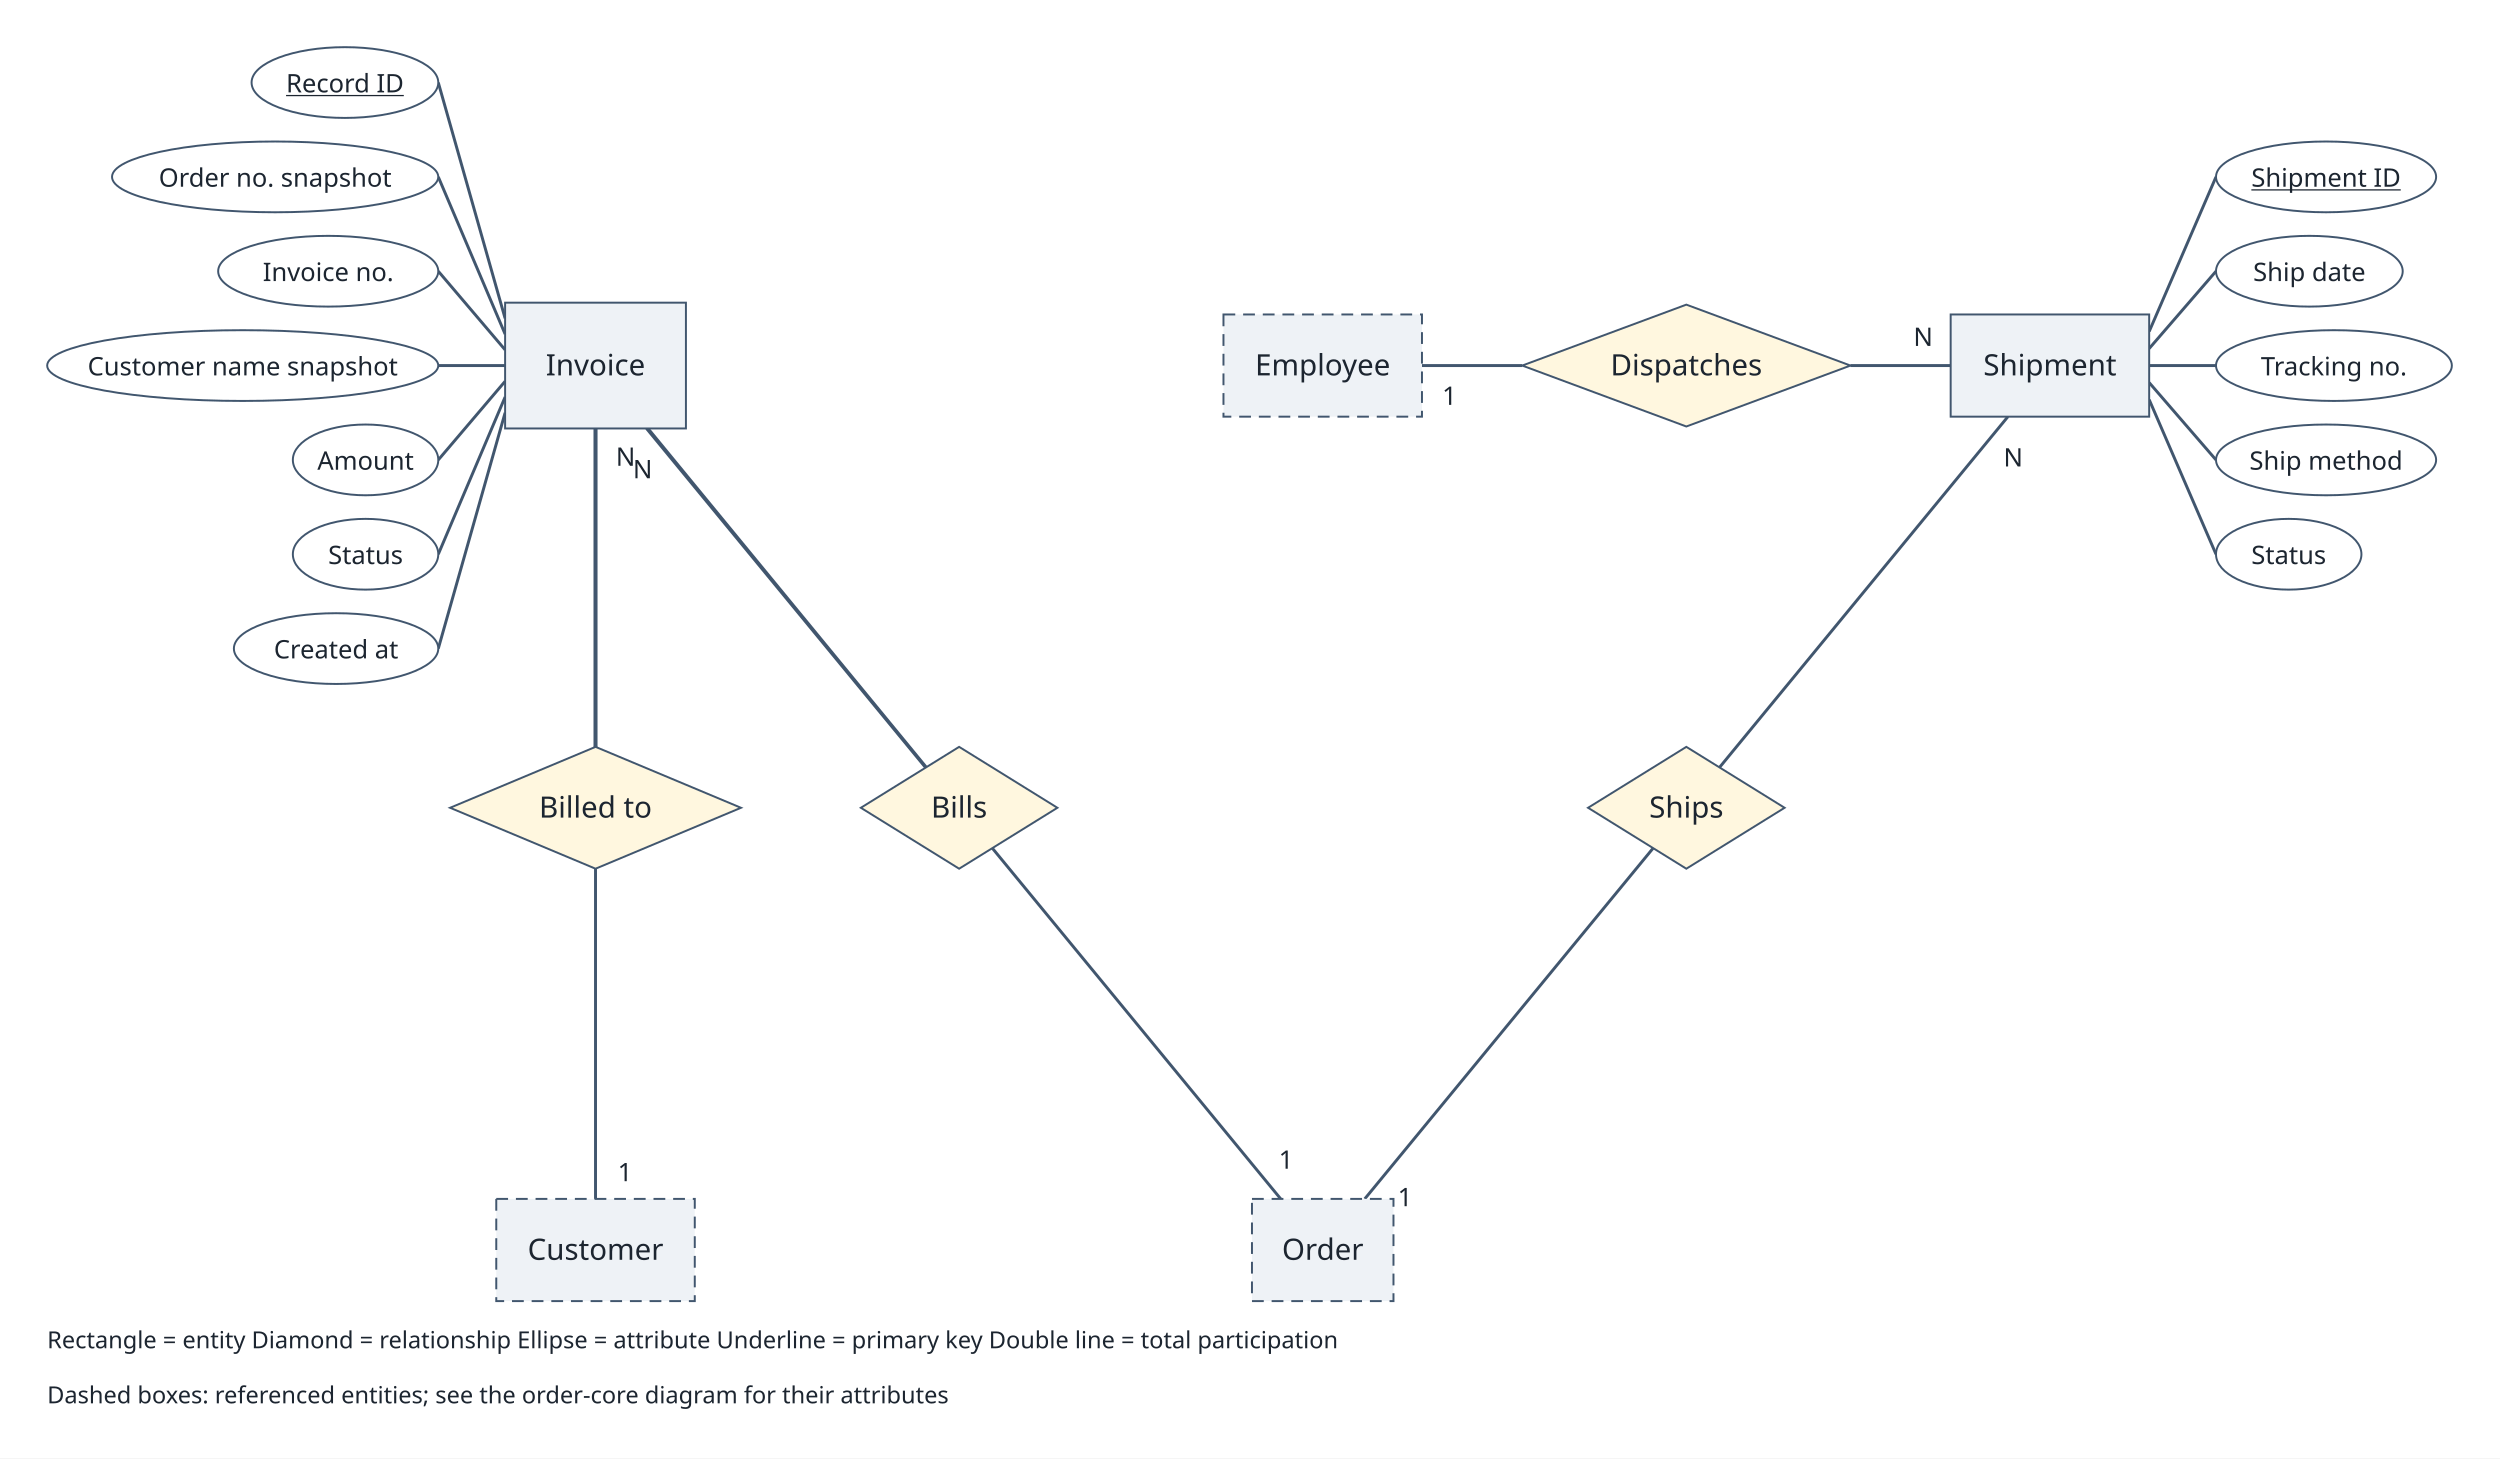
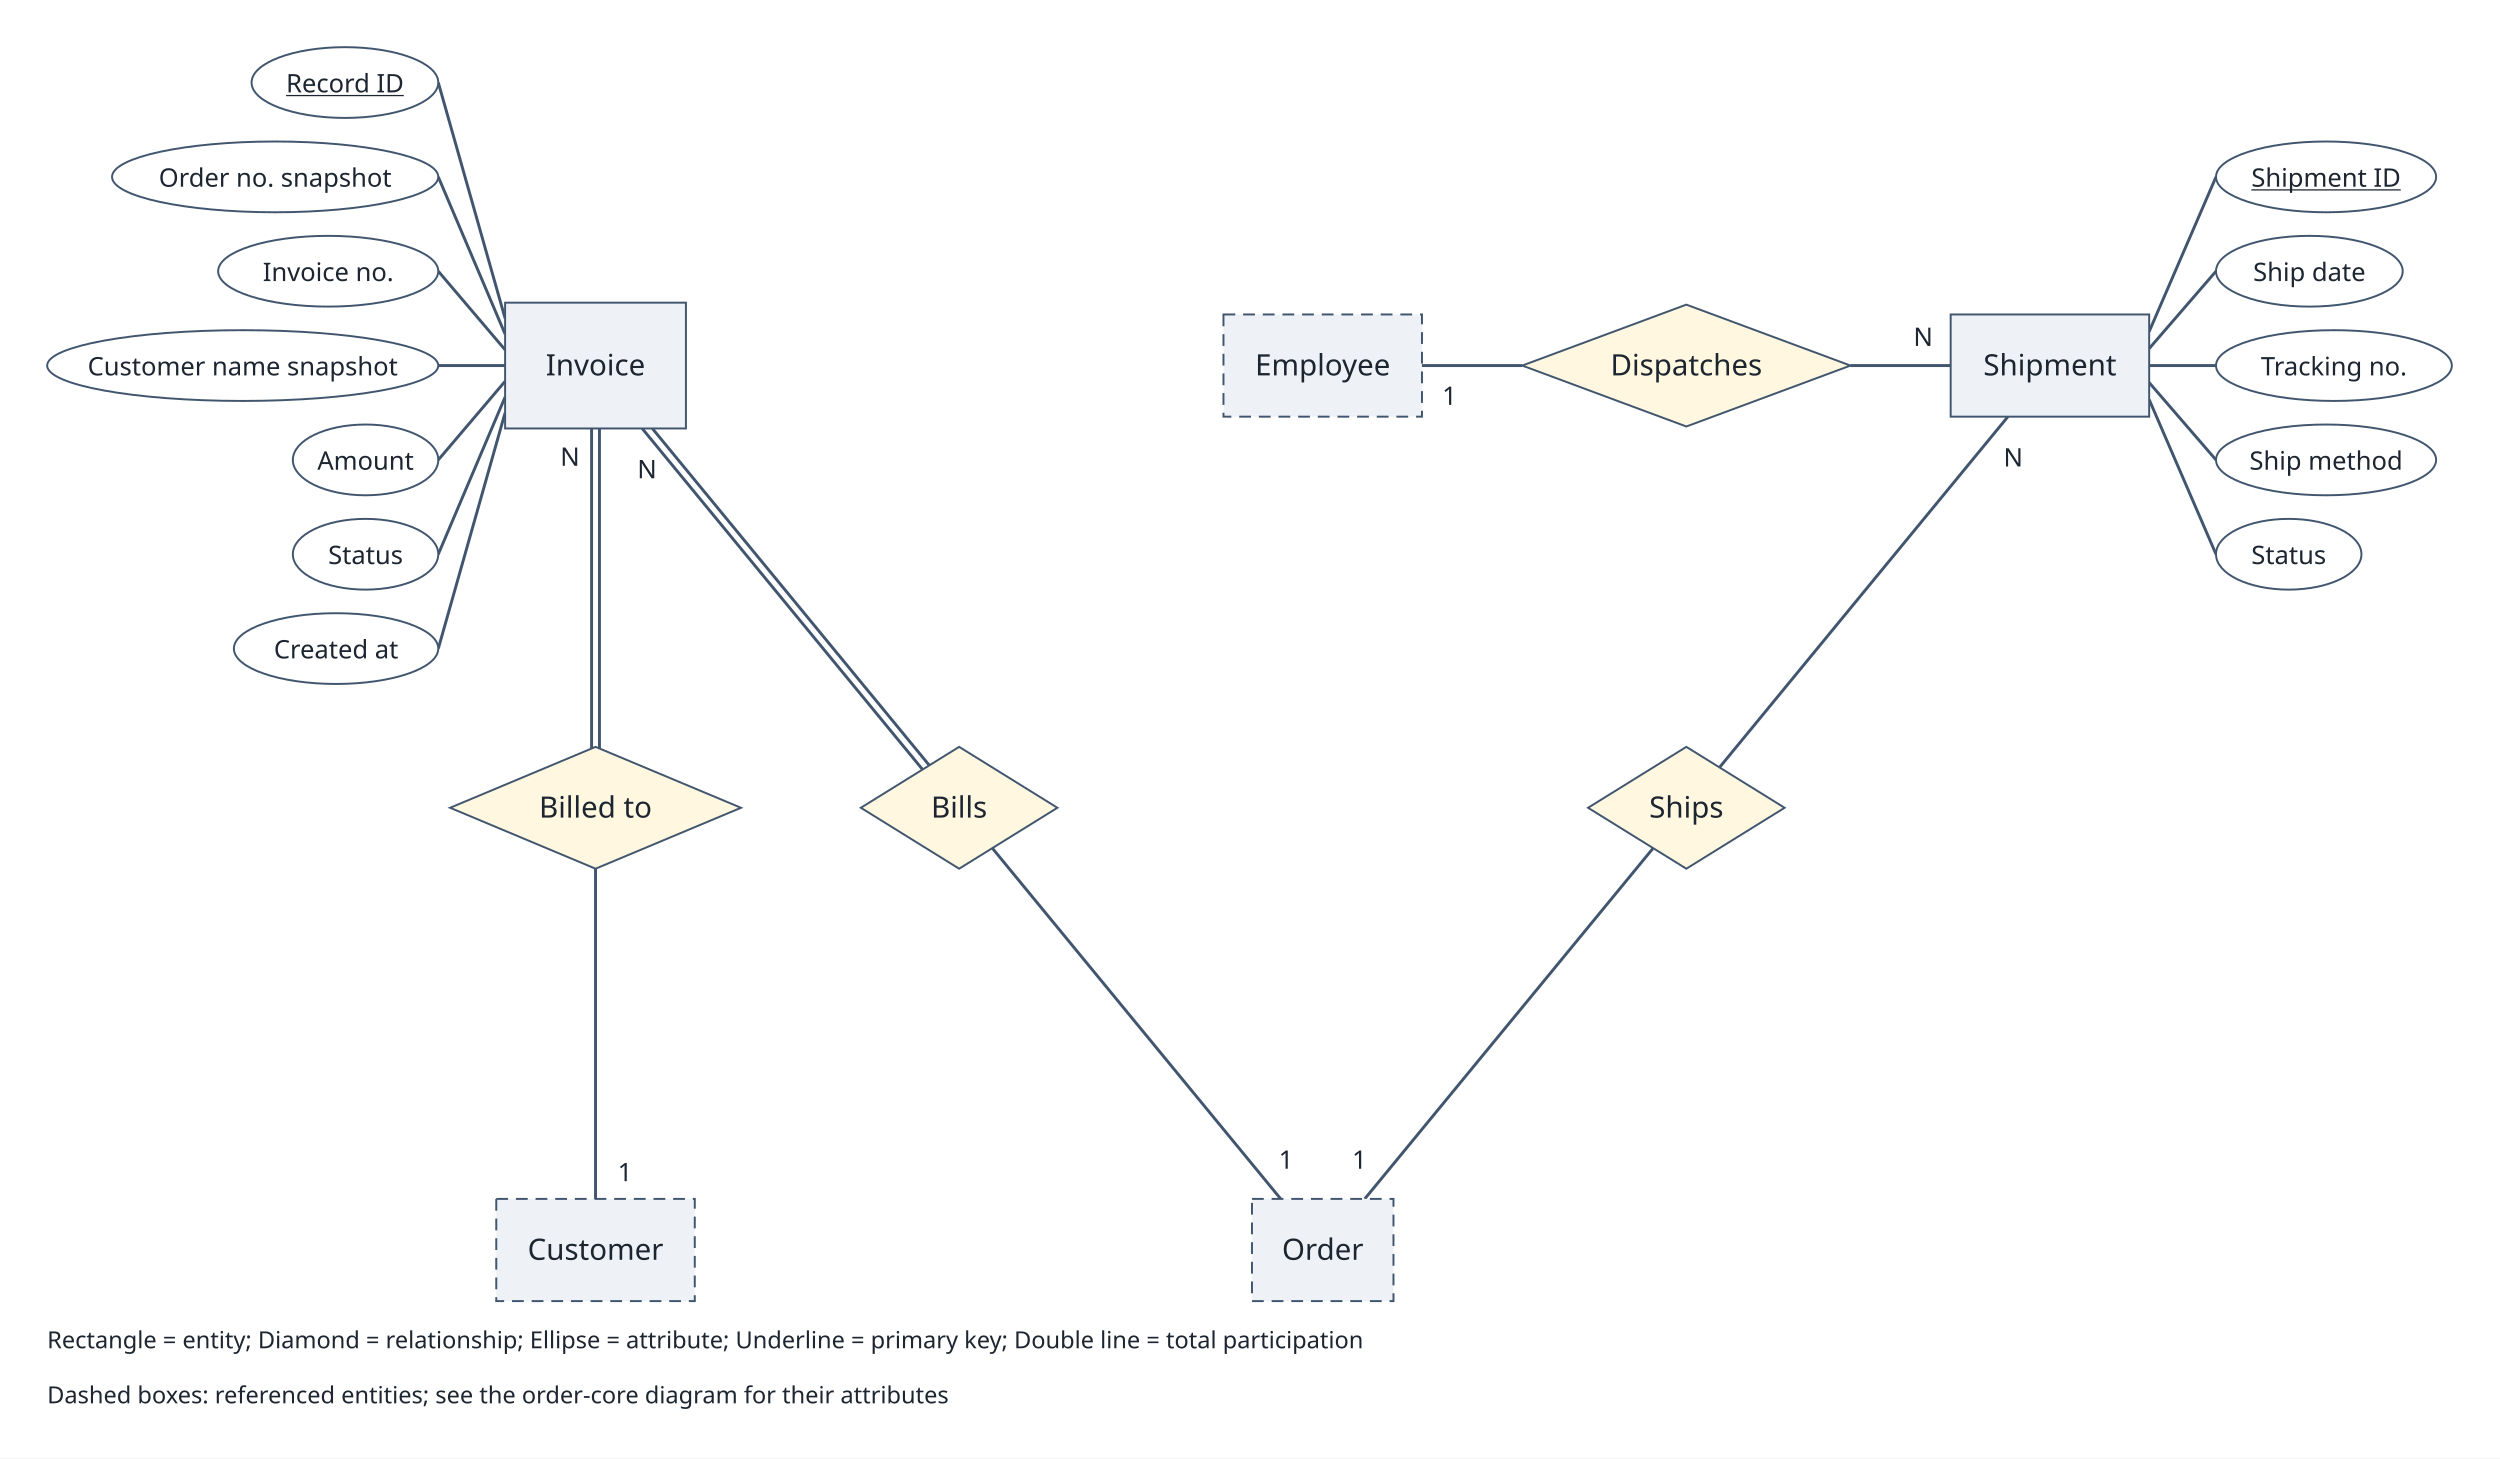
<svg xmlns="http://www.w3.org/2000/svg" width="1272" height="742" viewBox="0 0 1272 742" role="img">
  <rect data-element="canvas" x="0" y="0" width="1272" height="742" fill="#ffffff" />
  <line data-line="entity:orderandinvoice--attribute:orderandinvoice:id" data-owner="entity:orderandinvoice" data-target="attribute:orderandinvoice:id" x1="257" y1="162" x2="223" y2="42" stroke="#41566e" stroke-width="1.5" />
  <line data-line="entity:orderandinvoice--attribute:orderandinvoice:order_number" data-owner="entity:orderandinvoice" data-target="attribute:orderandinvoice:order_number" x1="257" y1="170" x2="223" y2="90" stroke="#41566e" stroke-width="1.5" />
  <line data-line="entity:orderandinvoice--attribute:orderandinvoice:invoice_number" data-owner="entity:orderandinvoice" data-target="attribute:orderandinvoice:invoice_number" x1="257" y1="178" x2="223" y2="138" stroke="#41566e" stroke-width="1.5" />
  <line data-line="entity:orderandinvoice--attribute:orderandinvoice:customer_name" data-owner="entity:orderandinvoice" data-target="attribute:orderandinvoice:customer_name" x1="257" y1="186" x2="223" y2="186" stroke="#41566e" stroke-width="1.5" />
  <line data-line="entity:orderandinvoice--attribute:orderandinvoice:amount" data-owner="entity:orderandinvoice" data-target="attribute:orderandinvoice:amount" x1="257" y1="194" x2="223" y2="234" stroke="#41566e" stroke-width="1.5" />
  <line data-line="entity:orderandinvoice--attribute:orderandinvoice:status" data-owner="entity:orderandinvoice" data-target="attribute:orderandinvoice:status" x1="257" y1="202" x2="223" y2="282" stroke="#41566e" stroke-width="1.5" />
  <line data-line="entity:orderandinvoice--attribute:orderandinvoice:created_at" data-owner="entity:orderandinvoice" data-target="attribute:orderandinvoice:created_at" x1="257" y1="210" x2="223" y2="330" stroke="#41566e" stroke-width="1.5" />
  <line data-line="entity:Shipment--attribute:Shipment:ShipmentID" data-owner="entity:Shipment" data-target="attribute:Shipment:ShipmentID" x1="1093.5" y1="168.667" x2="1127.5" y2="90" stroke="#41566e" stroke-width="1.5" />
  <line data-line="entity:Shipment--attribute:Shipment:ShipDate" data-owner="entity:Shipment" data-target="attribute:Shipment:ShipDate" x1="1093.5" y1="177.333" x2="1127.5" y2="138" stroke="#41566e" stroke-width="1.5" />
  <line data-line="entity:Shipment--attribute:Shipment:TrackingNumber" data-owner="entity:Shipment" data-target="attribute:Shipment:TrackingNumber" x1="1093.5" y1="186" x2="1127.5" y2="186" stroke="#41566e" stroke-width="1.5" />
  <line data-line="entity:Shipment--attribute:Shipment:ShipMethod" data-owner="entity:Shipment" data-target="attribute:Shipment:ShipMethod" x1="1093.5" y1="194.667" x2="1127.5" y2="234" stroke="#41566e" stroke-width="1.5" />
  <line data-line="entity:Shipment--attribute:Shipment:status" data-owner="entity:Shipment" data-target="attribute:Shipment:status" x1="1093.5" y1="203.333" x2="1127.5" y2="282" stroke="#41566e" stroke-width="1.5" />
  <line data-line="relationship:SHIPS:Orders:0" data-owner="entity:Orders" data-target="relationship:SHIPS" x1="694.378" y1="610" x2="841.117" y2="431.533" stroke="#41566e" stroke-width="1.5" />
  <line data-line="relationship:SHIPS:Shipment:0" data-owner="entity:Shipment" data-target="relationship:SHIPS" x1="1021.622" y1="212" x2="874.883" y2="390.467" stroke="#41566e" stroke-width="1.5" />
  <line data-line="relationship:DISPATCHES:Employee:0" data-owner="entity:Employee" data-target="relationship:DISPATCHES" x1="723.5" y1="186" x2="774.5" y2="186" stroke="#41566e" stroke-width="1.5" />
  <line data-line="relationship:DISPATCHES:Shipment:0" data-owner="entity:Shipment" data-target="relationship:DISPATCHES" x1="992.5" y1="186" x2="941.5" y2="186" stroke="#41566e" stroke-width="1.5" />
  <line data-line="relationship:BILLS:Orders:0" data-owner="entity:Orders" data-target="relationship:BILLS" x1="651.622" y1="610" x2="504.883" y2="431.533" stroke="#41566e" stroke-width="1.5" />
-   <line data-line="relationship:BILLS:orderandinvoice:0" data-owner="entity:orderandinvoice" data-target="relationship:BILLS" x1="329.681" y1="218" x2="471.274" y2="390.37" stroke="#41566e" stroke-width="1.5" />
-   <line data-line="relationship:BILLS:orderandinvoice:1" data-owner="entity:orderandinvoice" data-target="relationship:BILLS" x1="328.945" y1="218" x2="470.961" y2="390.564" stroke="#41566e" stroke-width="1.5" />
+   <line data-line="relationship:BILLS:orderandinvoice:0" data-owner="entity:orderandinvoice" data-target="relationship:BILLS" x1="331.9" y1="218" x2="472.832" y2="389.404" stroke="#41566e" stroke-width="1.5" />
+   <line data-line="relationship:BILLS:orderandinvoice:1" data-owner="entity:orderandinvoice" data-target="relationship:BILLS" x1="326.722" y1="218" x2="469.402" y2="391.53" stroke="#41566e" stroke-width="1.5" />
  <line data-line="relationship:BILLED_TO:Customer:0" data-owner="entity:Customer" data-target="relationship:BILLED_TO" x1="303" y1="610" x2="303" y2="442" stroke="#41566e" stroke-width="1.5" />
-   <line data-line="relationship:BILLED_TO:orderandinvoice:0" data-owner="entity:orderandinvoice" data-target="relationship:BILLED_TO" x1="303.284" y1="218" x2="303.275" y2="380.115" stroke="#41566e" stroke-width="1.5" />
-   <line data-line="relationship:BILLED_TO:orderandinvoice:1" data-owner="entity:orderandinvoice" data-target="relationship:BILLED_TO" x1="302.716" y1="218" x2="302.725" y2="380.115" stroke="#41566e" stroke-width="1.5" />
+   <line data-line="relationship:BILLED_TO:orderandinvoice:0" data-owner="entity:orderandinvoice" data-target="relationship:BILLED_TO" x1="305" y1="218" x2="305" y2="380.838" stroke="#41566e" stroke-width="1.5" />
+   <line data-line="relationship:BILLED_TO:orderandinvoice:1" data-owner="entity:orderandinvoice" data-target="relationship:BILLED_TO" x1="301" y1="218" x2="301" y2="380.838" stroke="#41566e" stroke-width="1.5" />
  <rect data-element="entity:orderandinvoice" x="257" y="154" width="92" height="64" fill="#eef2f6" stroke="#41566e" />
  <text data-text-for="entity:orderandinvoice" x="303" y="191" text-anchor="middle" font-family="&quot;Microsoft JhengHei&quot;, &quot;Noto Sans TC&quot;, &quot;PingFang TC&quot;, sans-serif" font-size="15" fill="#1c2530">Invoice</text>
  <ellipse data-element="attribute:orderandinvoice:id" cx="175.5" cy="42" rx="47.5" ry="18" fill="#ffffff" stroke="#41566e" />
  <text data-text-for="attribute:orderandinvoice:id" x="175.5" y="47" text-anchor="middle" font-family="&quot;Microsoft JhengHei&quot;, &quot;Noto Sans TC&quot;, &quot;PingFang TC&quot;, sans-serif" font-size="13" fill="#1c2530" text-decoration="underline">Record ID</text>
  <ellipse data-element="attribute:orderandinvoice:order_number" cx="140" cy="90" rx="83" ry="18" fill="#ffffff" stroke="#41566e" />
  <text data-text-for="attribute:orderandinvoice:order_number" x="140" y="95" text-anchor="middle" font-family="&quot;Microsoft JhengHei&quot;, &quot;Noto Sans TC&quot;, &quot;PingFang TC&quot;, sans-serif" font-size="13" fill="#1c2530">Order no. snapshot</text>
  <ellipse data-element="attribute:orderandinvoice:invoice_number" cx="167" cy="138" rx="56" ry="18" fill="#ffffff" stroke="#41566e" />
  <text data-text-for="attribute:orderandinvoice:invoice_number" x="167" y="143" text-anchor="middle" font-family="&quot;Microsoft JhengHei&quot;, &quot;Noto Sans TC&quot;, &quot;PingFang TC&quot;, sans-serif" font-size="13" fill="#1c2530">Invoice no.</text>
  <ellipse data-element="attribute:orderandinvoice:customer_name" cx="123.5" cy="186" rx="99.5" ry="18" fill="#ffffff" stroke="#41566e" />
  <text data-text-for="attribute:orderandinvoice:customer_name" x="123.5" y="191" text-anchor="middle" font-family="&quot;Microsoft JhengHei&quot;, &quot;Noto Sans TC&quot;, &quot;PingFang TC&quot;, sans-serif" font-size="13" fill="#1c2530">Customer name snapshot</text>
  <ellipse data-element="attribute:orderandinvoice:amount" cx="186" cy="234" rx="37" ry="18" fill="#ffffff" stroke="#41566e" />
  <text data-text-for="attribute:orderandinvoice:amount" x="186" y="239" text-anchor="middle" font-family="&quot;Microsoft JhengHei&quot;, &quot;Noto Sans TC&quot;, &quot;PingFang TC&quot;, sans-serif" font-size="13" fill="#1c2530">Amount</text>
  <ellipse data-element="attribute:orderandinvoice:status" cx="186" cy="282" rx="37" ry="18" fill="#ffffff" stroke="#41566e" />
  <text data-text-for="attribute:orderandinvoice:status" x="186" y="287" text-anchor="middle" font-family="&quot;Microsoft JhengHei&quot;, &quot;Noto Sans TC&quot;, &quot;PingFang TC&quot;, sans-serif" font-size="13" fill="#1c2530">Status</text>
  <ellipse data-element="attribute:orderandinvoice:created_at" cx="171" cy="330" rx="52" ry="18" fill="#ffffff" stroke="#41566e" />
  <text data-text-for="attribute:orderandinvoice:created_at" x="171" y="335" text-anchor="middle" font-family="&quot;Microsoft JhengHei&quot;, &quot;Noto Sans TC&quot;, &quot;PingFang TC&quot;, sans-serif" font-size="13" fill="#1c2530">Created at</text>
  <rect data-element="entity:Employee" x="622.5" y="160" width="101" height="52" fill="#eef2f6" stroke="#41566e" stroke-dasharray="6 4" />
  <text data-text-for="entity:Employee" x="673" y="191" text-anchor="middle" font-family="&quot;Microsoft JhengHei&quot;, &quot;Noto Sans TC&quot;, &quot;PingFang TC&quot;, sans-serif" font-size="15" fill="#1c2530">Employee</text>
  <rect data-element="entity:Shipment" x="992.5" y="160" width="101" height="52" fill="#eef2f6" stroke="#41566e" />
  <text data-text-for="entity:Shipment" x="1043" y="191" text-anchor="middle" font-family="&quot;Microsoft JhengHei&quot;, &quot;Noto Sans TC&quot;, &quot;PingFang TC&quot;, sans-serif" font-size="15" fill="#1c2530">Shipment</text>
  <ellipse data-element="attribute:Shipment:ShipmentID" cx="1183.5" cy="90" rx="56" ry="18" fill="#ffffff" stroke="#41566e" />
  <text data-text-for="attribute:Shipment:ShipmentID" x="1183.5" y="95" text-anchor="middle" font-family="&quot;Microsoft JhengHei&quot;, &quot;Noto Sans TC&quot;, &quot;PingFang TC&quot;, sans-serif" font-size="13" fill="#1c2530" text-decoration="underline">Shipment ID</text>
  <ellipse data-element="attribute:Shipment:ShipDate" cx="1175" cy="138" rx="47.5" ry="18" fill="#ffffff" stroke="#41566e" />
  <text data-text-for="attribute:Shipment:ShipDate" x="1175" y="143" text-anchor="middle" font-family="&quot;Microsoft JhengHei&quot;, &quot;Noto Sans TC&quot;, &quot;PingFang TC&quot;, sans-serif" font-size="13" fill="#1c2530">Ship date</text>
  <ellipse data-element="attribute:Shipment:TrackingNumber" cx="1187.5" cy="186" rx="60" ry="18" fill="#ffffff" stroke="#41566e" />
  <text data-text-for="attribute:Shipment:TrackingNumber" x="1187.5" y="191" text-anchor="middle" font-family="&quot;Microsoft JhengHei&quot;, &quot;Noto Sans TC&quot;, &quot;PingFang TC&quot;, sans-serif" font-size="13" fill="#1c2530">Tracking no.</text>
  <ellipse data-element="attribute:Shipment:ShipMethod" cx="1183.5" cy="234" rx="56" ry="18" fill="#ffffff" stroke="#41566e" />
  <text data-text-for="attribute:Shipment:ShipMethod" x="1183.5" y="239" text-anchor="middle" font-family="&quot;Microsoft JhengHei&quot;, &quot;Noto Sans TC&quot;, &quot;PingFang TC&quot;, sans-serif" font-size="13" fill="#1c2530">Ship method</text>
  <ellipse data-element="attribute:Shipment:status" cx="1164.5" cy="282" rx="37" ry="18" fill="#ffffff" stroke="#41566e" />
  <text data-text-for="attribute:Shipment:status" x="1164.5" y="287" text-anchor="middle" font-family="&quot;Microsoft JhengHei&quot;, &quot;Noto Sans TC&quot;, &quot;PingFang TC&quot;, sans-serif" font-size="13" fill="#1c2530">Status</text>
  <rect data-element="entity:Customer" x="252.5" y="610" width="101" height="52" fill="#eef2f6" stroke="#41566e" stroke-dasharray="6 4" />
  <text data-text-for="entity:Customer" x="303" y="641" text-anchor="middle" font-family="&quot;Microsoft JhengHei&quot;, &quot;Noto Sans TC&quot;, &quot;PingFang TC&quot;, sans-serif" font-size="15" fill="#1c2530">Customer</text>
  <rect data-element="entity:Orders" x="637" y="610" width="72" height="52" fill="#eef2f6" stroke="#41566e" stroke-dasharray="6 4" />
  <text data-text-for="entity:Orders" x="673" y="641" text-anchor="middle" font-family="&quot;Microsoft JhengHei&quot;, &quot;Noto Sans TC&quot;, &quot;PingFang TC&quot;, sans-serif" font-size="15" fill="#1c2530">Order</text>
  <polygon data-element="relationship:SHIPS" points="858,380 908,411 858,442 808,411" fill="#fff7df" stroke="#41566e" />
  <text data-text-for="relationship:SHIPS" x="858" y="416" text-anchor="middle" font-family="&quot;Microsoft JhengHei&quot;, &quot;Noto Sans TC&quot;, &quot;PingFang TC&quot;, sans-serif" font-size="15" fill="#1c2530">Ships</text>
  <polygon data-element="relationship:DISPATCHES" points="858,155 941.5,186 858,217 774.5,186" fill="#fff7df" stroke="#41566e" />
  <text data-text-for="relationship:DISPATCHES" x="858" y="191" text-anchor="middle" font-family="&quot;Microsoft JhengHei&quot;, &quot;Noto Sans TC&quot;, &quot;PingFang TC&quot;, sans-serif" font-size="15" fill="#1c2530">Dispatches</text>
  <polygon data-element="relationship:BILLS" points="488,380 538,411 488,442 438,411" fill="#fff7df" stroke="#41566e" />
  <text data-text-for="relationship:BILLS" x="488" y="416" text-anchor="middle" font-family="&quot;Microsoft JhengHei&quot;, &quot;Noto Sans TC&quot;, &quot;PingFang TC&quot;, sans-serif" font-size="15" fill="#1c2530">Bills</text>
  <polygon data-element="relationship:BILLED_TO" points="303,380 377,411 303,442 229,411" fill="#fff7df" stroke="#41566e" />
  <text data-text-for="relationship:BILLED_TO" x="303" y="416" text-anchor="middle" font-family="&quot;Microsoft JhengHei&quot;, &quot;Noto Sans TC&quot;, &quot;PingFang TC&quot;, sans-serif" font-size="15" fill="#1c2530">Billed to</text>
-   <text data-cardinality-for="relationship:SHIPS:Orders:0" x="714.856" y="613.713" text-anchor="middle" font-family="&quot;Microsoft JhengHei&quot;, &quot;Noto Sans TC&quot;, &quot;PingFang TC&quot;, sans-serif" font-size="13" fill="#1c2530">1</text>
+   <text data-cardinality-for="relationship:SHIPS:Orders:0" x="691.683" y="594.659" text-anchor="middle" font-family="&quot;Microsoft JhengHei&quot;, &quot;Noto Sans TC&quot;, &quot;PingFang TC&quot;, sans-serif" font-size="13" fill="#1c2530">1</text>
  <text data-cardinality-for="relationship:SHIPS:Shipment:0" x="1024.317" y="237.341" text-anchor="middle" font-family="&quot;Microsoft JhengHei&quot;, &quot;Noto Sans TC&quot;, &quot;PingFang TC&quot;, sans-serif" font-size="13" fill="#1c2530">N</text>
  <text data-cardinality-for="relationship:DISPATCHES:Employee:0" x="737.5" y="206" text-anchor="middle" font-family="&quot;Microsoft JhengHei&quot;, &quot;Noto Sans TC&quot;, &quot;PingFang TC&quot;, sans-serif" font-size="13" fill="#1c2530">1</text>
  <text data-cardinality-for="relationship:DISPATCHES:Shipment:0" x="978.5" y="176" text-anchor="middle" font-family="&quot;Microsoft JhengHei&quot;, &quot;Noto Sans TC&quot;, &quot;PingFang TC&quot;, sans-serif" font-size="13" fill="#1c2530">N</text>
  <text data-cardinality-for="relationship:BILLS:Orders:0" x="654.317" y="594.659" text-anchor="middle" font-family="&quot;Microsoft JhengHei&quot;, &quot;Noto Sans TC&quot;, &quot;PingFang TC&quot;, sans-serif" font-size="13" fill="#1c2530">1</text>
-   <text data-cardinality-for="relationship:BILLS:orderandinvoice:0" x="326.977" y="243.339" text-anchor="middle" font-family="&quot;Microsoft JhengHei&quot;, &quot;Noto Sans TC&quot;, &quot;PingFang TC&quot;, sans-serif" font-size="13" fill="#1c2530">N</text>
+   <text data-cardinality-for="relationship:BILLS:orderandinvoice:0" x="329.205" y="243.341" text-anchor="middle" font-family="&quot;Microsoft JhengHei&quot;, &quot;Noto Sans TC&quot;, &quot;PingFang TC&quot;, sans-serif" font-size="13" fill="#1c2530">N</text>
  <text data-cardinality-for="relationship:BILLED_TO:Customer:0" x="318" y="601" text-anchor="middle" font-family="&quot;Microsoft JhengHei&quot;, &quot;Noto Sans TC&quot;, &quot;PingFang TC&quot;, sans-serif" font-size="13" fill="#1c2530">1</text>
-   <text data-cardinality-for="relationship:BILLED_TO:orderandinvoice:0" x="318.284" y="237" text-anchor="middle" font-family="&quot;Microsoft JhengHei&quot;, &quot;Noto Sans TC&quot;, &quot;PingFang TC&quot;, sans-serif" font-size="13" fill="#1c2530">N</text>
-   <text data-note="legend" x="24" y="686" font-family="&quot;Microsoft JhengHei&quot;, &quot;Noto Sans TC&quot;, &quot;PingFang TC&quot;, sans-serif" font-size="12" fill="#1c2530">Rectangle = entity   Diamond = relationship   Ellipse = attribute   Underline = primary key   Double line = total participation</text>
+   <text data-cardinality-for="relationship:BILLED_TO:orderandinvoice:0" x="290" y="237" text-anchor="middle" font-family="&quot;Microsoft JhengHei&quot;, &quot;Noto Sans TC&quot;, &quot;PingFang TC&quot;, sans-serif" font-size="13" fill="#1c2530">N</text>
+   <text data-note="legend" x="24" y="686" font-family="&quot;Microsoft JhengHei&quot;, &quot;Noto Sans TC&quot;, &quot;PingFang TC&quot;, sans-serif" font-size="12" fill="#1c2530">Rectangle = entity; Diamond = relationship; Ellipse = attribute; Underline = primary key; Double line = total participation</text>
  <text data-note="reference" x="24" y="714" font-family="&quot;Microsoft JhengHei&quot;, &quot;Noto Sans TC&quot;, &quot;PingFang TC&quot;, sans-serif" font-size="12" fill="#1c2530">Dashed boxes: referenced entities; see the order-core diagram for their attributes</text>
</svg>
